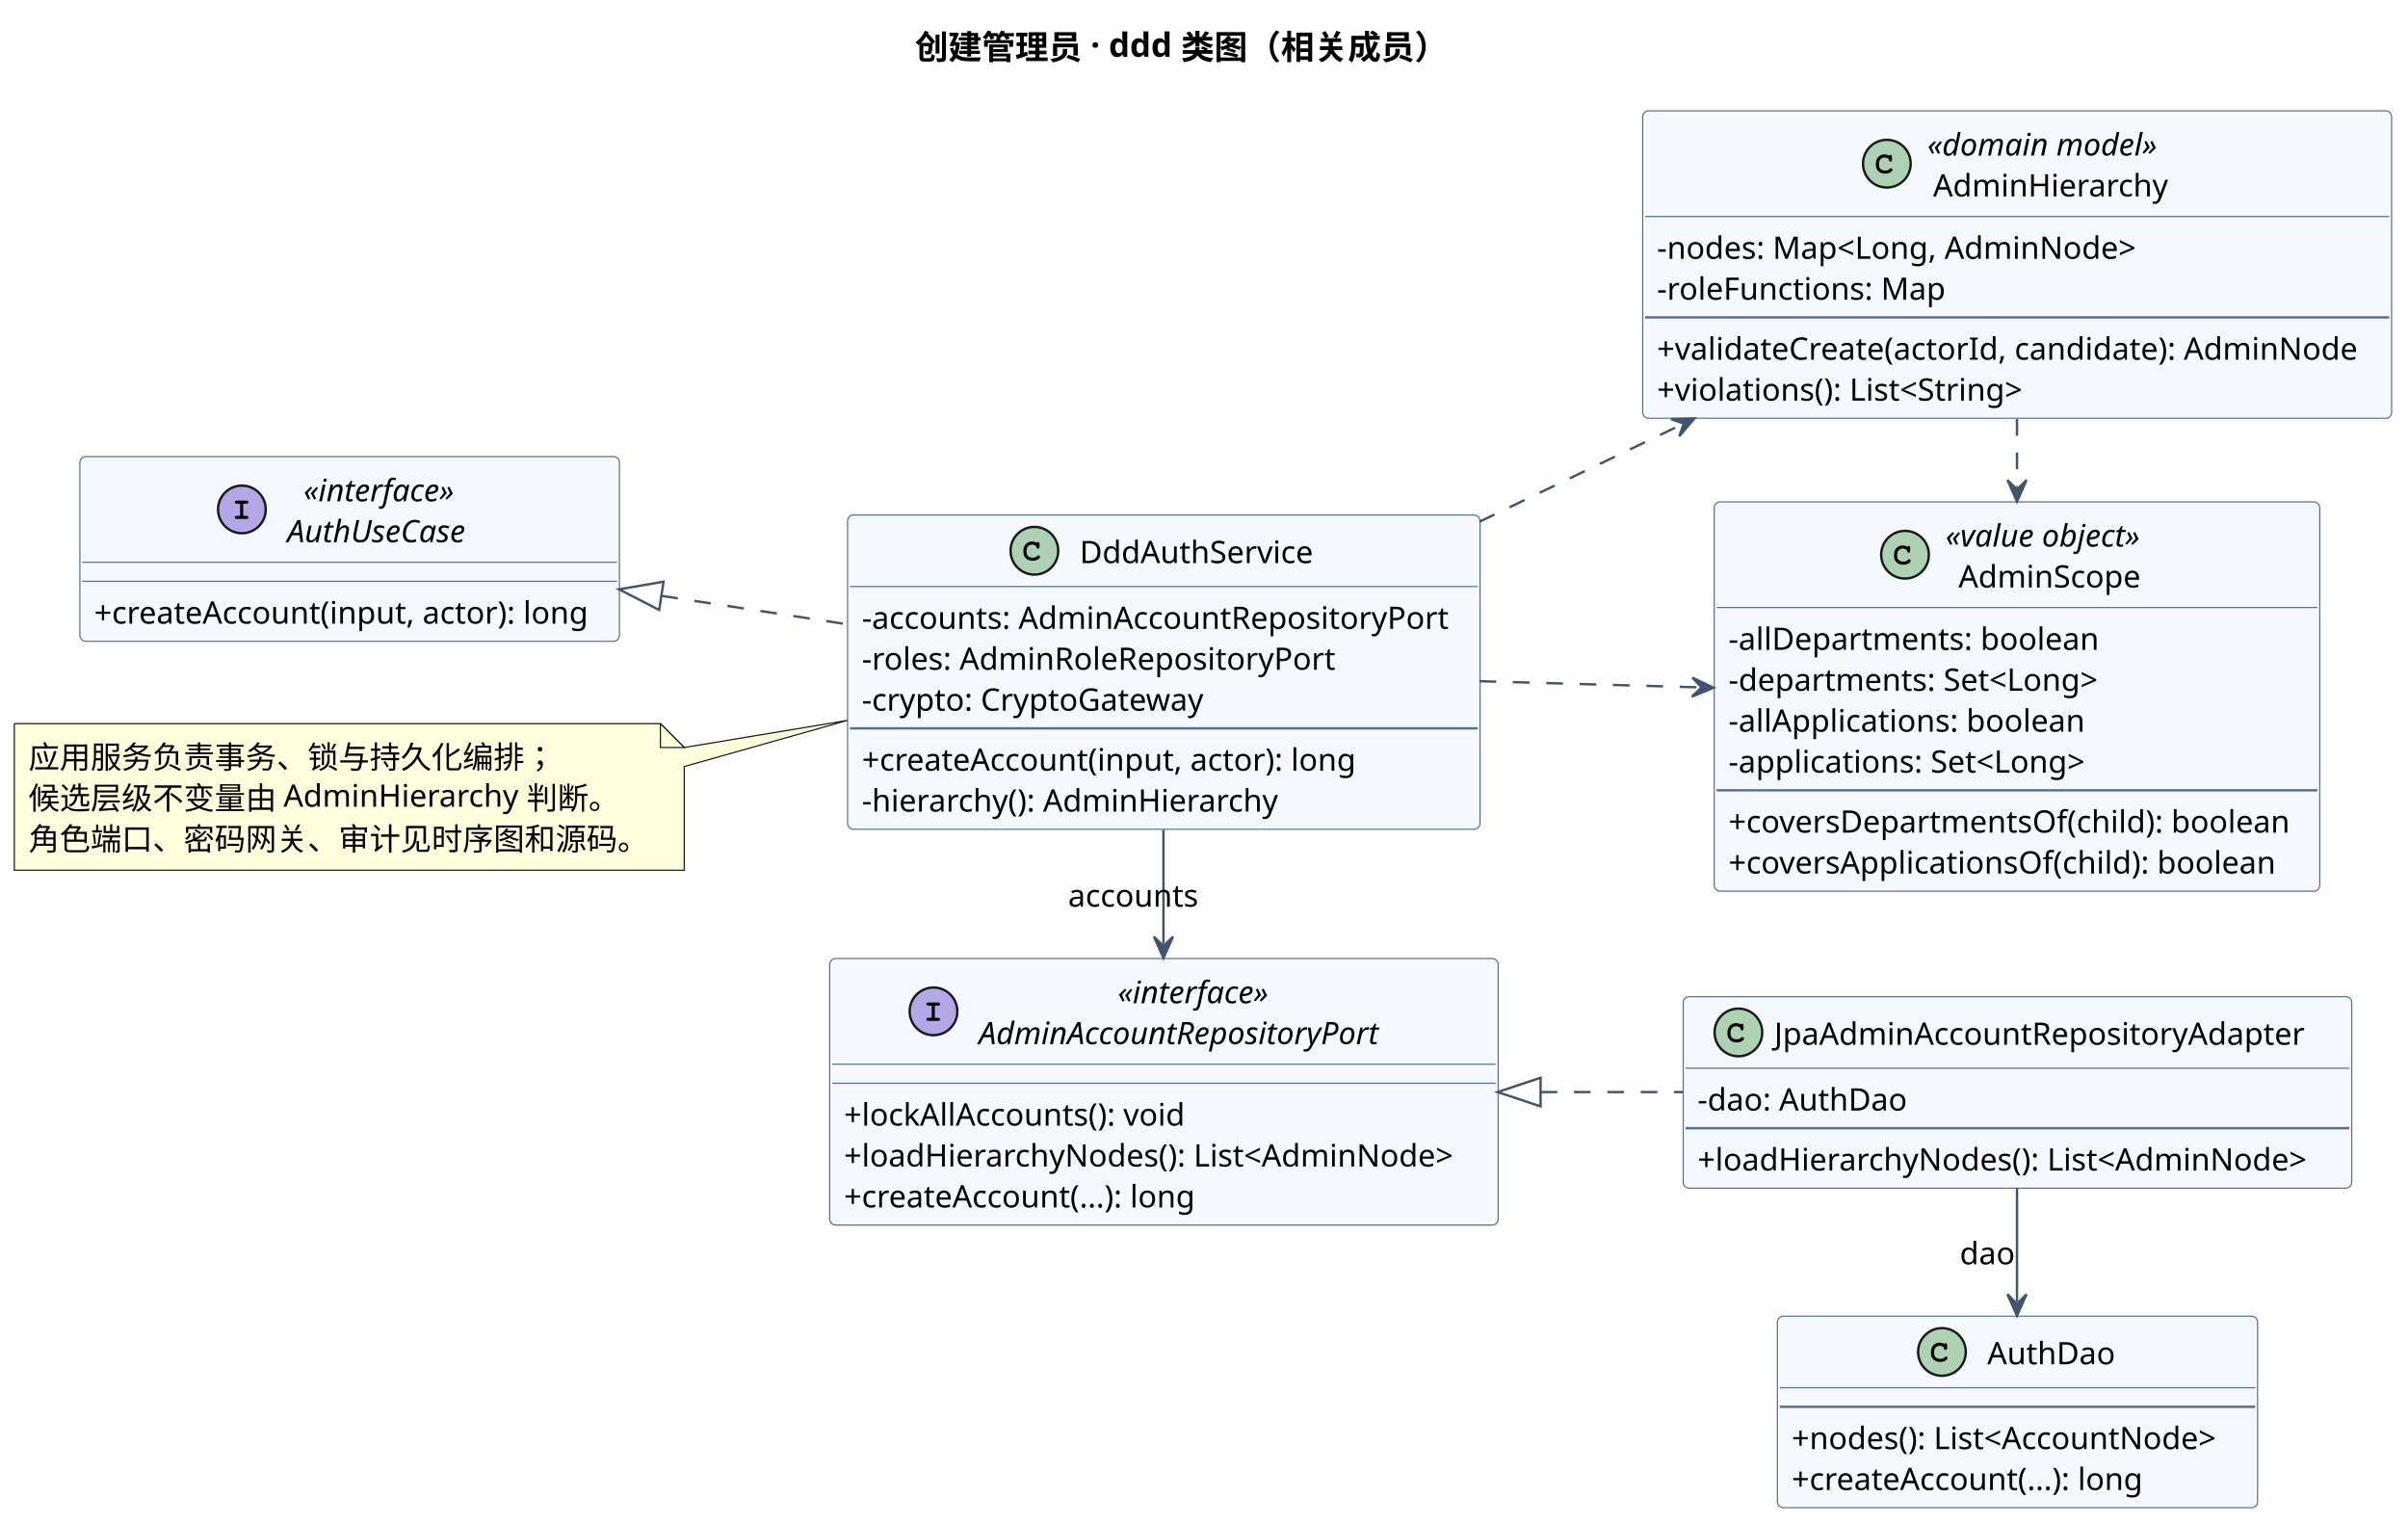
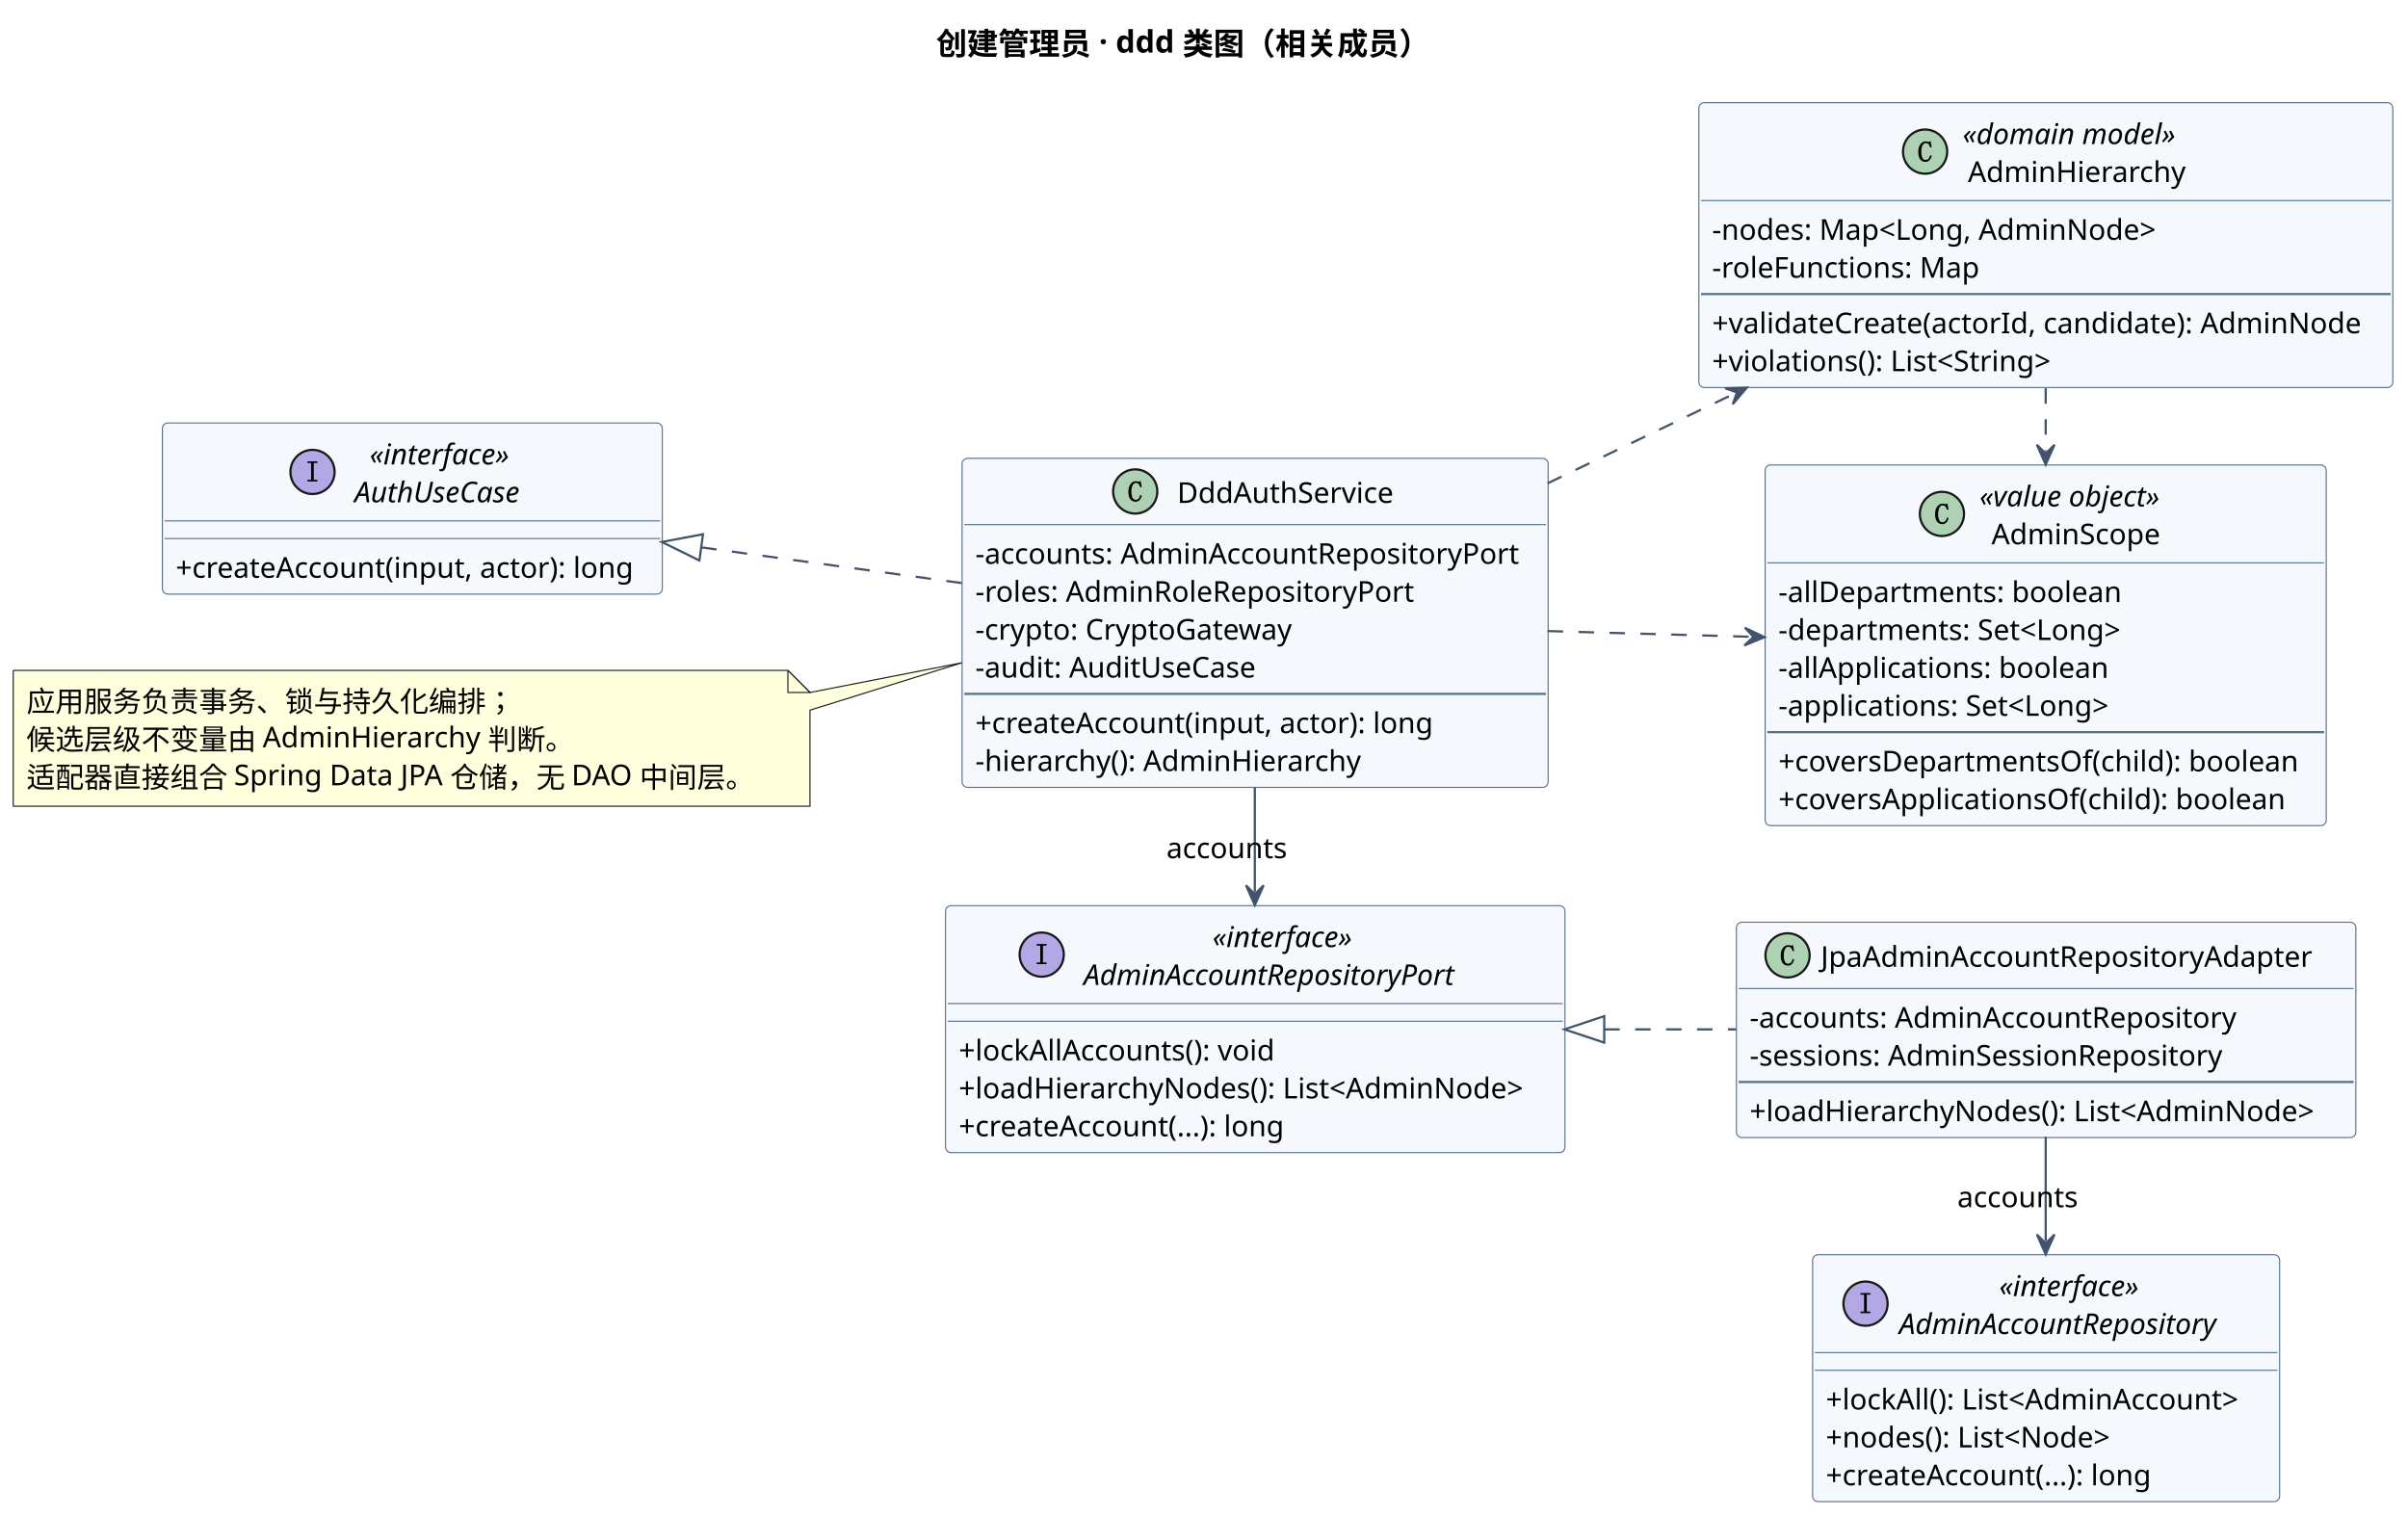
- <svg xmlns="http://www.w3.org/2000/svg" contentStyleType="text/css" data-diagram-type="CLASS" height="639px" preserveAspectRatio="none" style="width:1010px;height:639px;background:#FFFFFF;" version="1.1" viewBox="0 0 1010 639" width="1010px" zoomAndPan="magnify">
+ <svg xmlns="http://www.w3.org/2000/svg" contentStyleType="text/css" height="686px" preserveAspectRatio="none" style="width:1090px;height:686px;background:#FFFFFF;" version="1.1" viewBox="0 0 1090 686" width="1090px" zoomAndPan="magnify">
  <defs />
  <g>
-     <text fill="#000000" font-family="Microsoft YaHei" font-size="14" font-weight="bold" lengthAdjust="spacing" textLength="228.573" x="383.778" y="24.814">创建管理员 · ddd 类图（相关成员）</text>
+     <text fill="#000000" font-family="Microsoft YaHei" font-size="14" font-weight="bold" lengthAdjust="spacing" textLength="228.573" x="423.778" y="24.814">创建管理员 · ddd 类图（相关成员）</text>
    <g id="elem_U">
-       <rect codeLine="15" fill="#F5F8FC" height="77.473" id="U" rx="2.5" ry="2.5" style="stroke:#59708C;stroke-width:0.5;" width="226.31" x="33.5" y="191.477" />
-       <ellipse cx="101.465" cy="213.635" fill="#B4A7E5" rx="10" ry="10" style="stroke:#181818;stroke-width:1;" />
-       <path d="M102.012,211.245 L102.012,216.338 L103.324,216.338 Q103.793,216.338 103.996,216.526 Q104.199,216.698 104.199,216.995 Q104.199,217.276 103.996,217.463 Q103.793,217.635 103.324,217.635 L99.402,217.635 Q98.934,217.635 98.731,217.463 Q98.527,217.276 98.527,216.979 Q98.527,216.698 98.731,216.526 Q98.934,216.338 99.402,216.338 L100.715,216.338 L100.715,211.245 L99.402,211.245 Q98.934,211.245 98.731,211.073 Q98.527,210.885 98.527,210.588 Q98.527,210.292 98.731,210.12 Q98.934,209.932 99.402,209.932 L103.324,209.948 Q103.793,209.948 103.996,210.12 Q104.199,210.292 104.199,210.588 Q104.199,210.885 103.996,211.073 Q103.793,211.245 103.324,211.245 L102.012,211.245 Z " fill="#000000" />
-       <text fill="#000000" font-family="Microsoft YaHei" font-size="13" font-style="italic" lengthAdjust="spacing" textLength="68.688" x="127.311" y="210.233">«interface»</text>
-       <text fill="#000000" font-family="Microsoft YaHei" font-size="13" font-style="italic" lengthAdjust="spacing" textLength="82.38" x="120.465" y="227.391">AuthUseCase</text>
-       <line style="stroke:#59708C;stroke-width:0.5;" x1="34.5" x2="258.81" y1="235.793" y2="235.793" />
-       <line style="stroke:#59708C;stroke-width:0.5;" x1="34.5" x2="258.81" y1="243.793" y2="243.793" />
-       <text fill="#000000" font-family="Microsoft YaHei" font-size="13" lengthAdjust="spacing" textLength="214.31" x="39.5" y="261.548">+createAccount(input, actor): long</text>
+       <rect codeLine="15" fill="#F5F8FC" height="77.473" id="U" rx="2.5" ry="2.5" style="stroke:#59708C;stroke-width:0.5;" width="226.31" x="73.5" y="191.477" />
+       <ellipse cx="141.465" cy="213.635" fill="#B4A7E5" rx="10" ry="10" style="stroke:#181818;stroke-width:1.0;" />
+       <path d="M139.184,209.557 L139.184,208.838 L143.652,208.838 L143.652,209.557 L142.277,209.557 Q142.152,209.557 142.09,209.604 Q142.027,209.651 142.027,209.76 L142.027,217.01 Q142.027,217.12 142.09,217.167 Q142.152,217.213 142.277,217.213 L143.652,217.213 L143.652,217.932 L139.184,217.932 L139.184,217.213 L140.559,217.213 Q140.731,217.213 140.762,217.182 Q140.809,217.135 140.809,217.01 L140.809,209.76 Q140.809,209.635 140.762,209.604 Q140.731,209.557 140.559,209.557 L139.184,209.557 Z " fill="#000000" />
+       <text fill="#000000" font-family="Microsoft YaHei" font-size="13" font-style="italic" lengthAdjust="spacing" textLength="68.688" x="167.311" y="210.233">«interface»</text>
+       <text fill="#000000" font-family="Microsoft YaHei" font-size="13" font-style="italic" lengthAdjust="spacing" textLength="82.38" x="160.465" y="227.391">AuthUseCase</text>
+       <line style="stroke:#59708C;stroke-width:0.5;" x1="74.5" x2="298.81" y1="235.793" y2="235.793" />
+       <line style="stroke:#59708C;stroke-width:0.5;" x1="74.5" x2="298.81" y1="243.793" y2="243.793" />
+       <text fill="#000000" font-family="Microsoft YaHei" font-size="13" lengthAdjust="spacing" textLength="214.31" x="79.5" y="261.548">+createAccount(input, actor): long</text>
    </g>
    <g id="elem_S">
-       <rect codeLine="18" fill="#F5F8FC" height="131.789" id="S" rx="2.5" ry="2.5" style="stroke:#59708C;stroke-width:0.5;" width="265.284" x="355.5" y="215.977" />
-       <ellipse cx="433.862" cy="230.977" fill="#ADD1B2" rx="10" ry="10" style="stroke:#181818;stroke-width:1;" />
-       <path d="M434.8,227.618 Q434.925,227.446 435.065,227.368 Q435.206,227.29 435.378,227.29 Q435.659,227.29 435.831,227.493 Q436.019,227.681 436.019,228.149 L436.019,229.259 Q436.019,229.727 435.831,229.931 Q435.659,230.118 435.378,230.118 Q435.112,230.118 434.956,229.977 Q434.8,229.837 434.722,229.431 Q434.675,229.165 434.55,229.024 Q434.284,228.727 433.815,228.556 Q433.347,228.384 432.878,228.384 Q432.3,228.384 431.8,228.649 Q431.315,228.899 430.94,229.477 Q430.565,230.04 430.565,230.821 L430.565,231.665 Q430.565,232.602 431.253,233.243 Q431.94,233.868 433.144,233.868 Q433.878,233.868 434.378,233.665 Q434.659,233.556 434.987,233.212 Q435.19,233.009 435.3,232.962 Q435.425,232.899 435.565,232.899 Q435.831,232.899 436.019,233.102 Q436.222,233.29 436.222,233.556 Q436.222,233.821 435.956,234.134 Q435.565,234.571 434.956,234.821 Q434.144,235.165 433.159,235.165 Q432.003,235.165 431.065,234.696 Q430.315,234.306 429.784,233.493 Q429.269,232.665 429.269,231.696 L429.269,230.806 Q429.269,229.79 429.737,228.915 Q430.222,228.04 431.05,227.571 Q431.894,227.087 432.831,227.087 Q433.394,227.087 433.878,227.227 Q434.378,227.352 434.8,227.618 Z " fill="#000000" />
-       <text fill="#000000" font-family="Microsoft YaHei" font-size="13" lengthAdjust="spacing" textLength="100.56" x="452.862" y="236.154">DddAuthService</text>
-       <line style="stroke:#59708C;stroke-width:0.5;" x1="356.5" x2="619.784" y1="245.977" y2="245.977" />
-       <text fill="#000000" font-family="Microsoft YaHei" font-size="13" lengthAdjust="spacing" textLength="253.284" x="361.5" y="263.733">-accounts: AdminAccountRepositoryPort</text>
-       <text fill="#000000" font-family="Microsoft YaHei" font-size="13" lengthAdjust="spacing" textLength="204.268" x="361.5" y="280.891">-roles: AdminRoleRepositoryPort</text>
-       <text fill="#000000" font-family="Microsoft YaHei" font-size="13" lengthAdjust="spacing" textLength="147.729" x="361.5" y="298.048">-crypto: CryptoGateway</text>
-       <line style="stroke:#59708C;stroke-width:1;" x1="356.5" x2="619.784" y1="305.451" y2="305.451" />
-       <text fill="#000000" font-family="Microsoft YaHei" font-size="13" lengthAdjust="spacing" textLength="214.31" x="361.5" y="323.206">+createAccount(input, actor): long</text>
-       <text fill="#000000" font-family="Microsoft YaHei" font-size="13" lengthAdjust="spacing" textLength="179.163" x="361.5" y="340.364">-hierarchy(): AdminHierarchy</text>
+       <rect codeLine="18" fill="#F5F8FC" height="148.946" id="S" rx="2.5" ry="2.5" style="stroke:#59708C;stroke-width:0.5;" width="265.284" x="435.5" y="207.477" />
+       <ellipse cx="513.862" cy="222.477" fill="#ADD1B2" rx="10" ry="10" style="stroke:#181818;stroke-width:1.0;" />
+       <path d="M514.065,227.118 Q512.55,227.118 511.659,225.993 Q510.769,224.868 510.769,222.509 Q510.769,220.509 511.706,219.181 Q512.644,217.837 514.269,217.837 Q514.659,217.837 515.05,217.946 Q515.394,218.087 515.597,218.087 Q515.753,218.087 515.831,218.056 Q515.925,218.009 516.269,217.571 L516.847,220.415 L516.159,220.618 Q515.831,219.509 515.362,219.056 Q514.909,218.587 514.175,218.587 Q513.237,218.587 512.69,219.681 Q512.144,220.774 512.144,222.446 Q512.144,224.29 512.612,225.274 Q513.081,226.259 514.128,226.259 Q514.862,226.259 515.378,225.727 Q515.909,225.196 516.159,224.056 L516.847,224.368 Q516.55,225.665 515.8,226.399 Q515.065,227.118 514.065,227.118 Z " fill="#000000" />
+       <text fill="#000000" font-family="Microsoft YaHei" font-size="13" lengthAdjust="spacing" textLength="100.56" x="532.862" y="227.654">DddAuthService</text>
+       <line style="stroke:#59708C;stroke-width:0.5;" x1="436.5" x2="699.784" y1="237.477" y2="237.477" />
+       <text fill="#000000" font-family="Microsoft YaHei" font-size="13" lengthAdjust="spacing" textLength="253.284" x="441.5" y="255.233">-accounts: AdminAccountRepositoryPort</text>
+       <text fill="#000000" font-family="Microsoft YaHei" font-size="13" lengthAdjust="spacing" textLength="204.268" x="441.5" y="272.391">-roles: AdminRoleRepositoryPort</text>
+       <text fill="#000000" font-family="Microsoft YaHei" font-size="13" lengthAdjust="spacing" textLength="147.729" x="441.5" y="289.548">-crypto: CryptoGateway</text>
+       <text fill="#000000" font-family="Microsoft YaHei" font-size="13" lengthAdjust="spacing" textLength="130.565" x="441.5" y="306.706">-audit: AuditUseCase</text>
+       <line style="stroke:#59708C;stroke-width:1.0;" x1="436.5" x2="699.784" y1="314.108" y2="314.108" />
+       <text fill="#000000" font-family="Microsoft YaHei" font-size="13" lengthAdjust="spacing" textLength="214.31" x="441.5" y="331.864">+createAccount(input, actor): long</text>
+       <text fill="#000000" font-family="Microsoft YaHei" font-size="13" lengthAdjust="spacing" textLength="179.163" x="441.5" y="349.022">-hierarchy(): AdminHierarchy</text>
    </g>
    <g id="elem_R">
-       <rect codeLine="26" fill="#F5F8FC" height="111.789" id="R" rx="2.5" ry="2.5" style="stroke:#59708C;stroke-width:0.5;" width="280.392" x="348" y="401.978" />
-       <ellipse cx="391.539" cy="424.135" fill="#B4A7E5" rx="10" ry="10" style="stroke:#181818;stroke-width:1;" />
-       <path d="M392.086,421.745 L392.086,426.838 L393.398,426.838 Q393.867,426.838 394.07,427.026 Q394.273,427.198 394.273,427.495 Q394.273,427.776 394.07,427.963 Q393.867,428.135 393.398,428.135 L389.477,428.135 Q389.008,428.135 388.805,427.963 Q388.602,427.776 388.602,427.479 Q388.602,427.198 388.805,427.026 Q389.008,426.838 389.477,426.838 L390.789,426.838 L390.789,421.745 L389.477,421.745 Q389.008,421.745 388.805,421.573 Q388.602,421.385 388.602,421.088 Q388.602,420.791 388.805,420.62 Q389.008,420.432 389.477,420.432 L393.398,420.448 Q393.867,420.448 394.07,420.62 Q394.273,420.791 394.273,421.088 Q394.273,421.385 394.07,421.573 Q393.867,421.745 393.398,421.745 L392.086,421.745 Z " fill="#000000" />
-       <text fill="#000000" font-family="Microsoft YaHei" font-size="13" font-style="italic" lengthAdjust="spacing" textLength="68.688" x="468.852" y="420.733">«interface»</text>
-       <text fill="#000000" font-family="Microsoft YaHei" font-size="13" font-style="italic" lengthAdjust="spacing" textLength="185.314" x="410.539" y="437.891">AdminAccountRepositoryPort</text>
-       <line style="stroke:#59708C;stroke-width:0.5;" x1="349" x2="627.392" y1="446.293" y2="446.293" />
-       <line style="stroke:#59708C;stroke-width:0.5;" x1="349" x2="627.392" y1="454.293" y2="454.293" />
-       <text fill="#000000" font-family="Microsoft YaHei" font-size="13" lengthAdjust="spacing" textLength="150.884" x="354" y="472.048">+lockAllAccounts(): void</text>
-       <text fill="#000000" font-family="Microsoft YaHei" font-size="13" lengthAdjust="spacing" textLength="268.392" x="354" y="489.206">+loadHierarchyNodes(): List&lt;AdminNode&gt;</text>
-       <text fill="#000000" font-family="Microsoft YaHei" font-size="13" lengthAdjust="spacing" textLength="152.318" x="354" y="506.364">+createAccount(...): long</text>
+       <rect codeLine="27" fill="#F5F8FC" height="111.789" id="R" rx="2.5" ry="2.5" style="stroke:#59708C;stroke-width:0.5;" width="280.392" x="428" y="409.978" />
+       <ellipse cx="471.539" cy="432.135" fill="#B4A7E5" rx="10" ry="10" style="stroke:#181818;stroke-width:1.0;" />
+       <path d="M469.258,428.057 L469.258,427.338 L473.727,427.338 L473.727,428.057 L472.352,428.057 Q472.227,428.057 472.164,428.104 Q472.102,428.151 472.102,428.26 L472.102,435.51 Q472.102,435.62 472.164,435.666 Q472.227,435.713 472.352,435.713 L473.727,435.713 L473.727,436.432 L469.258,436.432 L469.258,435.713 L470.633,435.713 Q470.805,435.713 470.836,435.682 Q470.883,435.635 470.883,435.51 L470.883,428.26 Q470.883,428.135 470.836,428.104 Q470.805,428.057 470.633,428.057 L469.258,428.057 Z " fill="#000000" />
+       <text fill="#000000" font-family="Microsoft YaHei" font-size="13" font-style="italic" lengthAdjust="spacing" textLength="68.688" x="548.852" y="428.733">«interface»</text>
+       <text fill="#000000" font-family="Microsoft YaHei" font-size="13" font-style="italic" lengthAdjust="spacing" textLength="185.314" x="490.539" y="445.891">AdminAccountRepositoryPort</text>
+       <line style="stroke:#59708C;stroke-width:0.5;" x1="429" x2="707.392" y1="454.293" y2="454.293" />
+       <line style="stroke:#59708C;stroke-width:0.5;" x1="429" x2="707.392" y1="462.293" y2="462.293" />
+       <text fill="#000000" font-family="Microsoft YaHei" font-size="13" lengthAdjust="spacing" textLength="150.884" x="434" y="480.048">+lockAllAccounts(): void</text>
+       <text fill="#000000" font-family="Microsoft YaHei" font-size="13" lengthAdjust="spacing" textLength="268.392" x="434" y="497.206">+loadHierarchyNodes(): List&lt;AdminNode&gt;</text>
+       <text fill="#000000" font-family="Microsoft YaHei" font-size="13" lengthAdjust="spacing" textLength="152.318" x="434" y="514.364">+createAccount(...): long</text>
    </g>
    <g id="elem_A">
-       <rect codeLine="31" fill="#F5F8FC" height="80.315" id="A" rx="2.5" ry="2.5" style="stroke:#59708C;stroke-width:0.5;" width="280.392" x="706" y="417.978" />
-       <ellipse cx="729.15" cy="432.978" fill="#ADD1B2" rx="10" ry="10" style="stroke:#181818;stroke-width:1;" />
-       <path d="M730.088,429.618 Q730.213,429.446 730.353,429.368 Q730.494,429.29 730.666,429.29 Q730.947,429.29 731.119,429.493 Q731.306,429.681 731.306,430.149 L731.306,431.259 Q731.306,431.728 731.119,431.931 Q730.947,432.118 730.666,432.118 Q730.4,432.118 730.244,431.978 Q730.088,431.837 730.009,431.431 Q729.963,431.165 729.838,431.024 Q729.572,430.728 729.103,430.556 Q728.634,430.384 728.166,430.384 Q727.588,430.384 727.088,430.649 Q726.603,430.899 726.228,431.478 Q725.853,432.04 725.853,432.821 L725.853,433.665 Q725.853,434.603 726.541,435.243 Q727.228,435.868 728.431,435.868 Q729.166,435.868 729.666,435.665 Q729.947,435.556 730.275,435.212 Q730.478,435.009 730.588,434.962 Q730.713,434.899 730.853,434.899 Q731.119,434.899 731.306,435.103 Q731.509,435.29 731.509,435.556 Q731.509,435.821 731.244,436.134 Q730.853,436.571 730.244,436.821 Q729.431,437.165 728.447,437.165 Q727.291,437.165 726.353,436.696 Q725.603,436.306 725.072,435.493 Q724.556,434.665 724.556,433.696 L724.556,432.806 Q724.556,431.79 725.025,430.915 Q725.509,430.04 726.338,429.571 Q727.181,429.087 728.119,429.087 Q728.681,429.087 729.166,429.228 Q729.666,429.353 730.088,429.618 Z " fill="#000000" />
-       <text fill="#000000" font-family="Microsoft YaHei" font-size="13" lengthAdjust="spacing" textLength="230.058" x="744.183" y="438.154">JpaAdminAccountRepositoryAdapter</text>
-       <line style="stroke:#59708C;stroke-width:0.5;" x1="707" x2="985.392" y1="447.978" y2="447.978" />
-       <text fill="#000000" font-family="Microsoft YaHei" font-size="13" lengthAdjust="spacing" textLength="91.724" x="712" y="465.733">-dao: AuthDao</text>
-       <line style="stroke:#59708C;stroke-width:1;" x1="707" x2="985.392" y1="473.135" y2="473.135" />
-       <text fill="#000000" font-family="Microsoft YaHei" font-size="13" lengthAdjust="spacing" textLength="268.392" x="712" y="490.891">+loadHierarchyNodes(): List&lt;AdminNode&gt;</text>
+       <rect codeLine="32" fill="#F5F8FC" height="97.473" id="A" rx="2.5" ry="2.5" style="stroke:#59708C;stroke-width:0.5;" width="280.392" x="786" y="417.478" />
+       <ellipse cx="809.15" cy="432.478" fill="#ADD1B2" rx="10" ry="10" style="stroke:#181818;stroke-width:1.0;" />
+       <path d="M809.353,437.118 Q807.838,437.118 806.947,435.993 Q806.056,434.868 806.056,432.509 Q806.056,430.509 806.994,429.181 Q807.931,427.837 809.556,427.837 Q809.947,427.837 810.338,427.946 Q810.681,428.087 810.884,428.087 Q811.041,428.087 811.119,428.056 Q811.213,428.009 811.556,427.571 L812.134,430.415 L811.447,430.618 Q811.119,429.509 810.65,429.056 Q810.197,428.587 809.463,428.587 Q808.525,428.587 807.978,429.681 Q807.431,430.774 807.431,432.446 Q807.431,434.29 807.9,435.274 Q808.369,436.259 809.416,436.259 Q810.15,436.259 810.666,435.728 Q811.197,435.196 811.447,434.056 L812.134,434.368 Q811.838,435.665 811.088,436.399 Q810.353,437.118 809.353,437.118 Z " fill="#000000" />
+       <text fill="#000000" font-family="Microsoft YaHei" font-size="13" lengthAdjust="spacing" textLength="230.058" x="824.183" y="437.654">JpaAdminAccountRepositoryAdapter</text>
+       <line style="stroke:#59708C;stroke-width:0.5;" x1="787" x2="1065.392" y1="447.478" y2="447.478" />
+       <text fill="#000000" font-family="Microsoft YaHei" font-size="13" lengthAdjust="spacing" textLength="227.259" x="792" y="465.233">-accounts: AdminAccountRepository</text>
+       <text fill="#000000" font-family="Microsoft YaHei" font-size="13" lengthAdjust="spacing" textLength="218.404" x="792" y="482.391">-sessions: AdminSessionRepository</text>
+       <line style="stroke:#59708C;stroke-width:1.0;" x1="787" x2="1065.392" y1="489.793" y2="489.793" />
+       <text fill="#000000" font-family="Microsoft YaHei" font-size="13" lengthAdjust="spacing" textLength="268.392" x="792" y="507.548">+loadHierarchyNodes(): List&lt;AdminNode&gt;</text>
    </g>
-     <g id="elem_DAO">
-       <rect codeLine="36" fill="#F5F8FC" height="80.315" id="DAO" rx="2.5" ry="2.5" style="stroke:#59708C;stroke-width:0.5;" width="201.401" x="745.5" y="551.977" />
-       <ellipse cx="814.522" cy="566.977" fill="#ADD1B2" rx="10" ry="10" style="stroke:#181818;stroke-width:1;" />
-       <path d="M815.459,563.618 Q815.584,563.446 815.725,563.368 Q815.865,563.29 816.037,563.29 Q816.319,563.29 816.49,563.493 Q816.678,563.681 816.678,564.149 L816.678,565.259 Q816.678,565.727 816.49,565.931 Q816.319,566.118 816.037,566.118 Q815.772,566.118 815.615,565.977 Q815.459,565.837 815.381,565.431 Q815.334,565.165 815.209,565.024 Q814.944,564.727 814.475,564.556 Q814.006,564.384 813.537,564.384 Q812.959,564.384 812.459,564.649 Q811.975,564.899 811.6,565.477 Q811.225,566.04 811.225,566.821 L811.225,567.665 Q811.225,568.602 811.912,569.243 Q812.6,569.868 813.803,569.868 Q814.537,569.868 815.037,569.665 Q815.319,569.556 815.647,569.212 Q815.85,569.009 815.959,568.962 Q816.084,568.899 816.225,568.899 Q816.49,568.899 816.678,569.102 Q816.881,569.29 816.881,569.556 Q816.881,569.821 816.615,570.134 Q816.225,570.571 815.615,570.821 Q814.803,571.165 813.819,571.165 Q812.662,571.165 811.725,570.696 Q810.975,570.306 810.444,569.493 Q809.928,568.665 809.928,567.696 L809.928,566.806 Q809.928,565.79 810.397,564.915 Q810.881,564.04 811.709,563.571 Q812.553,563.087 813.49,563.087 Q814.053,563.087 814.537,563.227 Q815.037,563.352 815.459,563.618 Z " fill="#000000" />
-       <text fill="#000000" font-family="Microsoft YaHei" font-size="13" lengthAdjust="spacing" textLength="55.358" x="833.522" y="572.154">AuthDao</text>
-       <line style="stroke:#59708C;stroke-width:0.5;" x1="746.5" x2="945.901" y1="581.977" y2="581.977" />
-       <line style="stroke:#59708C;stroke-width:1;" x1="746.5" x2="945.901" y1="589.977" y2="589.977" />
-       <text fill="#000000" font-family="Microsoft YaHei" font-size="13" lengthAdjust="spacing" textLength="189.401" x="751.5" y="607.733">+nodes(): List&lt;AccountNode&gt;</text>
-       <text fill="#000000" font-family="Microsoft YaHei" font-size="13" lengthAdjust="spacing" textLength="152.318" x="751.5" y="624.891">+createAccount(...): long</text>
+     <g id="elem_Repo">
+       <rect codeLine="38" fill="#F5F8FC" height="111.789" id="Repo" rx="2.5" ry="2.5" style="stroke:#59708C;stroke-width:0.5;" width="211.393" x="820.5" y="567.977" />
+       <ellipse cx="844.447" cy="590.135" fill="#B4A7E5" rx="10" ry="10" style="stroke:#181818;stroke-width:1.0;" />
+       <path d="M842.166,586.057 L842.166,585.338 L846.635,585.338 L846.635,586.057 L845.26,586.057 Q845.135,586.057 845.072,586.104 Q845.01,586.151 845.01,586.26 L845.01,593.51 Q845.01,593.62 845.072,593.667 Q845.135,593.713 845.26,593.713 L846.635,593.713 L846.635,594.432 L842.166,594.432 L842.166,593.713 L843.541,593.713 Q843.713,593.713 843.744,593.682 Q843.791,593.635 843.791,593.51 L843.791,586.26 Q843.791,586.135 843.744,586.104 Q843.713,586.057 843.541,586.057 L842.166,586.057 Z " fill="#000000" />
+       <text fill="#000000" font-family="Microsoft YaHei" font-size="13" font-style="italic" lengthAdjust="spacing" textLength="68.688" x="904.957" y="586.733">«interface»</text>
+       <text fill="#000000" font-family="Microsoft YaHei" font-size="13" font-style="italic" lengthAdjust="spacing" textLength="159.288" x="859.658" y="603.891">AdminAccountRepository</text>
+       <line style="stroke:#59708C;stroke-width:0.5;" x1="821.5" x2="1030.893" y1="612.293" y2="612.293" />
+       <line style="stroke:#59708C;stroke-width:0.5;" x1="821.5" x2="1030.893" y1="620.293" y2="620.293" />
+       <text fill="#000000" font-family="Microsoft YaHei" font-size="13" lengthAdjust="spacing" textLength="199.393" x="826.5" y="638.048">+lockAll(): List&lt;AdminAccount&gt;</text>
+       <text fill="#000000" font-family="Microsoft YaHei" font-size="13" lengthAdjust="spacing" textLength="138.087" x="826.5" y="655.206">+nodes(): List&lt;Node&gt;</text>
+       <text fill="#000000" font-family="Microsoft YaHei" font-size="13" lengthAdjust="spacing" textLength="152.318" x="826.5" y="672.364">+createAccount(...): long</text>
    </g>
    <g id="elem_Tree">
-       <rect codeLine="41" fill="#F5F8FC" height="128.946" id="Tree" rx="2.5" ry="2.5" style="stroke:#59708C;stroke-width:0.5;" width="314.129" x="689" y="46.477" />
-       <ellipse cx="791.411" cy="68.635" fill="#ADD1B2" rx="10" ry="10" style="stroke:#181818;stroke-width:1;" />
-       <path d="M792.348,65.276 Q792.473,65.104 792.614,65.026 Q792.755,64.948 792.927,64.948 Q793.208,64.948 793.38,65.151 Q793.567,65.338 793.567,65.807 L793.567,66.916 Q793.567,67.385 793.38,67.588 Q793.208,67.776 792.927,67.776 Q792.661,67.776 792.505,67.635 Q792.348,67.495 792.27,67.088 Q792.223,66.823 792.098,66.682 Q791.833,66.385 791.364,66.213 Q790.895,66.041 790.427,66.041 Q789.848,66.041 789.348,66.307 Q788.864,66.557 788.489,67.135 Q788.114,67.698 788.114,68.479 L788.114,69.323 Q788.114,70.26 788.802,70.901 Q789.489,71.526 790.692,71.526 Q791.427,71.526 791.927,71.323 Q792.208,71.213 792.536,70.87 Q792.739,70.666 792.848,70.62 Q792.973,70.557 793.114,70.557 Q793.38,70.557 793.567,70.76 Q793.77,70.948 793.77,71.213 Q793.77,71.479 793.505,71.791 Q793.114,72.229 792.505,72.479 Q791.692,72.823 790.708,72.823 Q789.552,72.823 788.614,72.354 Q787.864,71.963 787.333,71.151 Q786.817,70.323 786.817,69.354 L786.817,68.463 Q786.817,67.448 787.286,66.573 Q787.77,65.698 788.598,65.229 Q789.442,64.745 790.38,64.745 Q790.942,64.745 791.427,64.885 Q791.927,65.01 792.348,65.276 Z " fill="#000000" />
-       <text fill="#000000" font-family="Microsoft YaHei" font-size="13" font-style="italic" lengthAdjust="spacing" textLength="105.308" x="808.411" y="65.233">«domain model»</text>
-       <text fill="#000000" font-family="Microsoft YaHei" font-size="13" lengthAdjust="spacing" textLength="100.522" x="810.804" y="82.391">AdminHierarchy</text>
-       <line style="stroke:#59708C;stroke-width:0.5;" x1="690" x2="1002.129" y1="90.793" y2="90.793" />
-       <text fill="#000000" font-family="Microsoft YaHei" font-size="13" lengthAdjust="spacing" textLength="211.935" x="695" y="108.548">-nodes: Map&lt;Long, AdminNode&gt;</text>
-       <text fill="#000000" font-family="Microsoft YaHei" font-size="13" lengthAdjust="spacing" textLength="124.897" x="695" y="125.706">-roleFunctions: Map</text>
-       <line style="stroke:#59708C;stroke-width:1;" x1="690" x2="1002.129" y1="133.108" y2="133.108" />
-       <text fill="#000000" font-family="Microsoft YaHei" font-size="13" lengthAdjust="spacing" textLength="302.129" x="695" y="150.864">+validateCreate(actorId, candidate): AdminNode</text>
-       <text fill="#000000" font-family="Microsoft YaHei" font-size="13" lengthAdjust="spacing" textLength="162.462" x="695" y="168.022">+violations(): List&lt;String&gt;</text>
+       <rect codeLine="43" fill="#F5F8FC" height="128.946" id="Tree" rx="2.5" ry="2.5" style="stroke:#59708C;stroke-width:0.5;" width="314.129" x="769" y="46.477" />
+       <ellipse cx="871.411" cy="68.635" fill="#ADD1B2" rx="10" ry="10" style="stroke:#181818;stroke-width:1.0;" />
+       <path d="M871.614,73.276 Q870.098,73.276 869.208,72.151 Q868.317,71.026 868.317,68.666 Q868.317,66.666 869.255,65.338 Q870.192,63.995 871.817,63.995 Q872.208,63.995 872.598,64.104 Q872.942,64.245 873.145,64.245 Q873.302,64.245 873.38,64.213 Q873.473,64.166 873.817,63.729 L874.395,66.573 L873.708,66.776 Q873.38,65.666 872.911,65.213 Q872.458,64.745 871.723,64.745 Q870.786,64.745 870.239,65.838 Q869.692,66.932 869.692,68.604 Q869.692,70.448 870.161,71.432 Q870.63,72.416 871.677,72.416 Q872.411,72.416 872.927,71.885 Q873.458,71.354 873.708,70.213 L874.395,70.526 Q874.098,71.823 873.348,72.557 Q872.614,73.276 871.614,73.276 Z " fill="#000000" />
+       <text fill="#000000" font-family="Microsoft YaHei" font-size="13" font-style="italic" lengthAdjust="spacing" textLength="105.308" x="888.411" y="65.233">«domain model»</text>
+       <text fill="#000000" font-family="Microsoft YaHei" font-size="13" lengthAdjust="spacing" textLength="100.522" x="890.804" y="82.391">AdminHierarchy</text>
+       <line style="stroke:#59708C;stroke-width:0.5;" x1="770" x2="1082.129" y1="90.793" y2="90.793" />
+       <text fill="#000000" font-family="Microsoft YaHei" font-size="13" lengthAdjust="spacing" textLength="211.935" x="775" y="108.548">-nodes: Map&lt;Long, AdminNode&gt;</text>
+       <text fill="#000000" font-family="Microsoft YaHei" font-size="13" lengthAdjust="spacing" textLength="124.897" x="775" y="125.706">-roleFunctions: Map</text>
+       <line style="stroke:#59708C;stroke-width:1.0;" x1="770" x2="1082.129" y1="133.108" y2="133.108" />
+       <text fill="#000000" font-family="Microsoft YaHei" font-size="13" lengthAdjust="spacing" textLength="302.129" x="775" y="150.864">+validateCreate(actorId, candidate): AdminNode</text>
+       <text fill="#000000" font-family="Microsoft YaHei" font-size="13" lengthAdjust="spacing" textLength="162.462" x="775" y="168.022">+violations(): List&lt;String&gt;</text>
    </g>
    <g id="elem_Scope">
-       <rect codeLine="48" fill="#F5F8FC" height="163.262" id="Scope" rx="2.5" ry="2.5" style="stroke:#59708C;stroke-width:0.5;" width="253.992" x="719" y="210.477" />
-       <ellipse cx="799.032" cy="232.635" fill="#ADD1B2" rx="10" ry="10" style="stroke:#181818;stroke-width:1;" />
-       <path d="M799.97,229.276 Q800.095,229.104 800.235,229.026 Q800.376,228.948 800.548,228.948 Q800.829,228.948 801.001,229.151 Q801.188,229.338 801.188,229.807 L801.188,230.917 Q801.188,231.385 801.001,231.588 Q800.829,231.776 800.548,231.776 Q800.282,231.776 800.126,231.635 Q799.97,231.495 799.892,231.088 Q799.845,230.823 799.72,230.682 Q799.454,230.385 798.985,230.213 Q798.517,230.042 798.048,230.042 Q797.47,230.042 796.97,230.307 Q796.485,230.557 796.11,231.135 Q795.735,231.698 795.735,232.479 L795.735,233.323 Q795.735,234.26 796.423,234.901 Q797.11,235.526 798.313,235.526 Q799.048,235.526 799.548,235.323 Q799.829,235.213 800.157,234.87 Q800.36,234.667 800.47,234.62 Q800.595,234.557 800.735,234.557 Q801.001,234.557 801.188,234.76 Q801.392,234.948 801.392,235.213 Q801.392,235.479 801.126,235.792 Q800.735,236.229 800.126,236.479 Q799.313,236.823 798.329,236.823 Q797.173,236.823 796.235,236.354 Q795.485,235.963 794.954,235.151 Q794.438,234.323 794.438,233.354 L794.438,232.463 Q794.438,231.448 794.907,230.573 Q795.392,229.698 796.22,229.229 Q797.063,228.745 798.001,228.745 Q798.563,228.745 799.048,228.885 Q799.548,229.01 799.97,229.276 Z " fill="#000000" />
-       <text fill="#000000" font-family="Microsoft YaHei" font-size="13" font-style="italic" lengthAdjust="spacing" textLength="89.927" x="816.032" y="229.233">«value object»</text>
-       <text fill="#000000" font-family="Microsoft YaHei" font-size="13" lengthAdjust="spacing" textLength="79.079" x="821.456" y="246.391">AdminScope</text>
-       <line style="stroke:#59708C;stroke-width:0.5;" x1="720" x2="971.992" y1="254.793" y2="254.793" />
-       <text fill="#000000" font-family="Microsoft YaHei" font-size="13" lengthAdjust="spacing" textLength="158.571" x="725" y="272.548">-allDepartments: boolean</text>
-       <text fill="#000000" font-family="Microsoft YaHei" font-size="13" lengthAdjust="spacing" textLength="162.284" x="725" y="289.706">-departments: Set&lt;Long&gt;</text>
-       <text fill="#000000" font-family="Microsoft YaHei" font-size="13" lengthAdjust="spacing" textLength="154.54" x="725" y="306.864">-allApplications: boolean</text>
-       <text fill="#000000" font-family="Microsoft YaHei" font-size="13" lengthAdjust="spacing" textLength="157.879" x="725" y="324.022">-applications: Set&lt;Long&gt;</text>
-       <line style="stroke:#59708C;stroke-width:1;" x1="720" x2="971.992" y1="331.424" y2="331.424" />
-       <text fill="#000000" font-family="Microsoft YaHei" font-size="13" lengthAdjust="spacing" textLength="241.992" x="725" y="349.179">+coversDepartmentsOf(child): boolean</text>
-       <text fill="#000000" font-family="Microsoft YaHei" font-size="13" lengthAdjust="spacing" textLength="237.961" x="725" y="366.337">+coversApplicationsOf(child): boolean</text>
+       <rect codeLine="50" fill="#F5F8FC" height="163.262" id="Scope" rx="2.5" ry="2.5" style="stroke:#59708C;stroke-width:0.5;" width="253.992" x="799" y="210.477" />
+       <ellipse cx="879.032" cy="232.635" fill="#ADD1B2" rx="10" ry="10" style="stroke:#181818;stroke-width:1.0;" />
+       <path d="M879.235,237.276 Q877.72,237.276 876.829,236.151 Q875.938,235.026 875.938,232.667 Q875.938,230.667 876.876,229.338 Q877.813,227.995 879.438,227.995 Q879.829,227.995 880.22,228.104 Q880.563,228.245 880.767,228.245 Q880.923,228.245 881.001,228.213 Q881.095,228.167 881.438,227.729 L882.017,230.573 L881.329,230.776 Q881.001,229.667 880.532,229.213 Q880.079,228.745 879.345,228.745 Q878.407,228.745 877.86,229.838 Q877.313,230.932 877.313,232.604 Q877.313,234.448 877.782,235.432 Q878.251,236.417 879.298,236.417 Q880.032,236.417 880.548,235.885 Q881.079,235.354 881.329,234.213 L882.017,234.526 Q881.72,235.823 880.97,236.557 Q880.235,237.276 879.235,237.276 Z " fill="#000000" />
+       <text fill="#000000" font-family="Microsoft YaHei" font-size="13" font-style="italic" lengthAdjust="spacing" textLength="89.927" x="896.032" y="229.233">«value object»</text>
+       <text fill="#000000" font-family="Microsoft YaHei" font-size="13" lengthAdjust="spacing" textLength="79.079" x="901.456" y="246.391">AdminScope</text>
+       <line style="stroke:#59708C;stroke-width:0.5;" x1="800" x2="1051.992" y1="254.793" y2="254.793" />
+       <text fill="#000000" font-family="Microsoft YaHei" font-size="13" lengthAdjust="spacing" textLength="158.571" x="805" y="272.548">-allDepartments: boolean</text>
+       <text fill="#000000" font-family="Microsoft YaHei" font-size="13" lengthAdjust="spacing" textLength="162.284" x="805" y="289.706">-departments: Set&lt;Long&gt;</text>
+       <text fill="#000000" font-family="Microsoft YaHei" font-size="13" lengthAdjust="spacing" textLength="154.54" x="805" y="306.864">-allApplications: boolean</text>
+       <text fill="#000000" font-family="Microsoft YaHei" font-size="13" lengthAdjust="spacing" textLength="157.879" x="805" y="324.022">-applications: Set&lt;Long&gt;</text>
+       <line style="stroke:#59708C;stroke-width:1.0;" x1="800" x2="1051.992" y1="331.424" y2="331.424" />
+       <text fill="#000000" font-family="Microsoft YaHei" font-size="13" lengthAdjust="spacing" textLength="241.992" x="805" y="349.179">+coversDepartmentsOf(child): boolean</text>
+       <text fill="#000000" font-family="Microsoft YaHei" font-size="13" lengthAdjust="spacing" textLength="237.961" x="805" y="366.337">+coversApplicationsOf(child): boolean</text>
    </g>
    <g id="elem_GMN18">
-       <path d="M6,303.478 L6,364.951 A0,0 0 0 0 6,364.951 L287,364.951 A0,0 0 0 0 287,364.951 L287,321.478 L355.36,302.137 L287,313.478 L287,313.478 L277,303.478 L6,303.478 A0,0 0 0 0 6,303.478 " fill="#FEFFDD" style="stroke:#181818;stroke-width:0.5;" />
-       <path d="M277,303.478 L277,313.478 L287,313.478 L277,303.478 " fill="#FEFFDD" style="stroke:#181818;stroke-width:0.5;" />
+       <path d="M6,303.478 L6,364.951 A0,0 0 0 0 6,364.951 L366.644,364.951 A0,0 0 0 0 366.644,364.951 L366.644,321.478 L435.45,300.007 L366.644,313.478 L366.644,313.478 L356.644,303.478 L6,303.478 A0,0 0 0 0 6,303.478 " fill="#FEFFDD" style="stroke:#181818;stroke-width:0.5;" />
+       <path d="M356.644,303.478 L356.644,313.478 L366.644,313.478 L356.644,303.478 " fill="#FEFFDD" style="stroke:#181818;stroke-width:0.5;" />
      <text fill="#000000" font-family="Microsoft YaHei" font-size="13" lengthAdjust="spacing" textLength="221" x="12" y="322.233">应用服务负责事务、锁与持久化编排；</text>
      <text fill="#000000" font-family="Microsoft YaHei" font-size="13" lengthAdjust="spacing" textLength="251.215" x="12" y="339.391">候选层级不变量由 AdminHierarchy 判断。</text>
-       <text fill="#000000" font-family="Microsoft YaHei" font-size="13" lengthAdjust="spacing" textLength="260" x="12" y="356.548">角色端口、密码网关、审计见时序图和源码。</text>
+       <text fill="#000000" font-family="Microsoft YaHei" font-size="13" lengthAdjust="spacing" textLength="339.644" x="12" y="356.548">适配器直接组合 Spring Data JPA 仓储，无 DAO 中间层。</text>
    </g>
    <g id="link_U_S">
-       <path codeLine="57" d="M277.402,249.874 C308.012,254.564 323.67,256.957 355.27,261.798 " fill="transparent" id="U-backto-S" style="stroke:#41546B;stroke-width:1;stroke-dasharray:7.0,7.0;" />
-       <polygon fill="transparent" points="259.61,247.148,276.494,255.804,278.311,243.943,259.61,247.148" style="stroke:#41546B;stroke-width:1;" />
+       <path codeLine="59" d="M317.403,247.781 C360.023,253.621 391.14,257.877 435.42,263.947 " fill="none" id="U-backto-S" style="stroke:#41546B;stroke-width:1.0;stroke-dasharray:7.0,7.0;" />
+       <polygon fill="none" points="299.57,245.338,316.589,253.726,318.218,241.837,299.57,245.338" style="stroke:#41546B;stroke-width:1.0;" />
    </g>
    <g id="link_S_R">
-       <path codeLine="58" d="M488,348.058 C488,365.748 488,378.707 488,395.808 " fill="transparent" id="S-to-R" style="stroke:#41546B;stroke-width:1;" />
-       <polygon fill="#41546B" points="488,401.808,492,392.808,488,396.808,484,392.808,488,401.808" style="stroke:#41546B;stroke-width:1;" />
-       <text fill="#000000" font-family="Microsoft YaHei" font-size="13" lengthAdjust="spacing" textLength="55.371" x="448" y="380.233">accounts</text>
+       <path codeLine="60" d="M568,356.488 C568,374.277 568,386.967 568,403.767 " fill="none" id="S-to-R" style="stroke:#41546B;stroke-width:1.0;" />
+       <polygon fill="#41546B" points="568,409.767,572,400.767,568,404.767,564,400.767,568,409.767" style="stroke:#41546B;stroke-width:1.0;" />
+       <text fill="#000000" font-family="Microsoft YaHei" font-size="13" lengthAdjust="spacing" textLength="55.371" x="528" y="388.483">accounts</text>
    </g>
    <g id="link_R_A">
-       <path codeLine="59" d="M646.17,457.978 C671.72,457.978 680.38,457.978 705.93,457.978 " fill="transparent" id="R-backto-A" style="stroke:#41546B;stroke-width:1;stroke-dasharray:7.0,7.0;" />
-       <polygon fill="transparent" points="628.17,457.978,646.17,463.978,646.17,451.978,628.17,457.978" style="stroke:#41546B;stroke-width:1;" />
+       <path codeLine="61" d="M726.17,465.978 C751.72,465.978 760.38,465.978 785.93,465.978 " fill="none" id="R-backto-A" style="stroke:#41546B;stroke-width:1.0;stroke-dasharray:7.0,7.0;" />
+       <polygon fill="none" points="708.17,465.978,726.17,471.978,726.17,459.978,708.17,465.978" style="stroke:#41546B;stroke-width:1.0;" />
    </g>
-     <g id="link_A_DAO">
-       <path codeLine="60" d="M846,498.158 C846,515.107 846,528.817 846,545.778 " fill="transparent" id="A-to-DAO" style="stroke:#41546B;stroke-width:1;" />
-       <polygon fill="#41546B" points="846,551.778,850,542.778,846,546.778,842,542.778,846,551.778" style="stroke:#41546B;stroke-width:1;" />
-       <text fill="#000000" font-family="Microsoft YaHei" font-size="13" lengthAdjust="spacing" textLength="23.766" x="822" y="530.233">dao</text>
+     <g id="link_A_Repo">
+       <path codeLine="62" d="M926,514.607 C926,531.447 926,544.447 926,561.827 " fill="none" id="A-to-Repo" style="stroke:#41546B;stroke-width:1.0;" />
+       <polygon fill="#41546B" points="926,567.827,930,558.827,926,562.827,922,558.827,926,567.827" style="stroke:#41546B;stroke-width:1.0;" />
+       <text fill="#000000" font-family="Microsoft YaHei" font-size="13" lengthAdjust="spacing" textLength="55.371" x="886" y="546.483">accounts</text>
    </g>
    <g id="link_S_Tree">
-       <path codeLine="61" d="M620.55,218.787 C649.96,204.657 675.792,192.256 705.312,178.076 " fill="transparent" id="S-to-Tree" style="stroke:#41546B;stroke-width:1;stroke-dasharray:7.0,7.0;" />
-       <polygon fill="#41546B" points="710.72,175.477,700.875,175.769,706.213,177.643,704.339,182.98,710.72,175.477" style="stroke:#41546B;stroke-width:1;" />
+       <path codeLine="63" d="M700.55,218.787 C729.96,204.657 755.792,192.256 785.312,178.076 " fill="none" id="S-to-Tree" style="stroke:#41546B;stroke-width:1.0;stroke-dasharray:7.0,7.0;" />
+       <polygon fill="#41546B" points="790.72,175.477,780.875,175.769,786.213,177.643,784.339,182.98,790.72,175.477" style="stroke:#41546B;stroke-width:1.0;" />
    </g>
    <g id="link_S_Scope">
-       <path codeLine="62" d="M620.55,285.678 C652.64,286.577 680.892,287.37 712.722,288.26 " fill="transparent" id="S-to-Scope" style="stroke:#41546B;stroke-width:1;stroke-dasharray:7.0,7.0;" />
-       <polygon fill="#41546B" points="718.72,288.428,709.835,284.178,713.722,288.288,709.612,292.174,718.72,288.428" style="stroke:#41546B;stroke-width:1;" />
+       <path codeLine="64" d="M700.55,285.678 C732.64,286.577 760.892,287.37 792.722,288.26 " fill="none" id="S-to-Scope" style="stroke:#41546B;stroke-width:1.0;stroke-dasharray:7.0,7.0;" />
+       <polygon fill="#41546B" points="798.72,288.428,789.835,284.178,793.722,288.288,789.612,292.174,798.72,288.428" style="stroke:#41546B;stroke-width:1.0;" />
    </g>
    <g id="link_Tree_Scope">
-       <path codeLine="63" d="M846,175.778 C846,187.287 846,192.808 846,204.317 " fill="transparent" id="Tree-to-Scope" style="stroke:#41546B;stroke-width:1;stroke-dasharray:7.0,7.0;" />
-       <polygon fill="#41546B" points="846,210.317,850,201.317,846,205.317,842,201.317,846,210.317" style="stroke:#41546B;stroke-width:1;" />
+       <path codeLine="65" d="M926,175.778 C926,187.287 926,192.808 926,204.317 " fill="none" id="Tree-to-Scope" style="stroke:#41546B;stroke-width:1.0;stroke-dasharray:7.0,7.0;" />
+       <polygon fill="#41546B" points="926,210.317,930,201.317,926,205.317,922,201.317,926,210.317" style="stroke:#41546B;stroke-width:1.0;" />
    </g>
  </g>
</svg>
